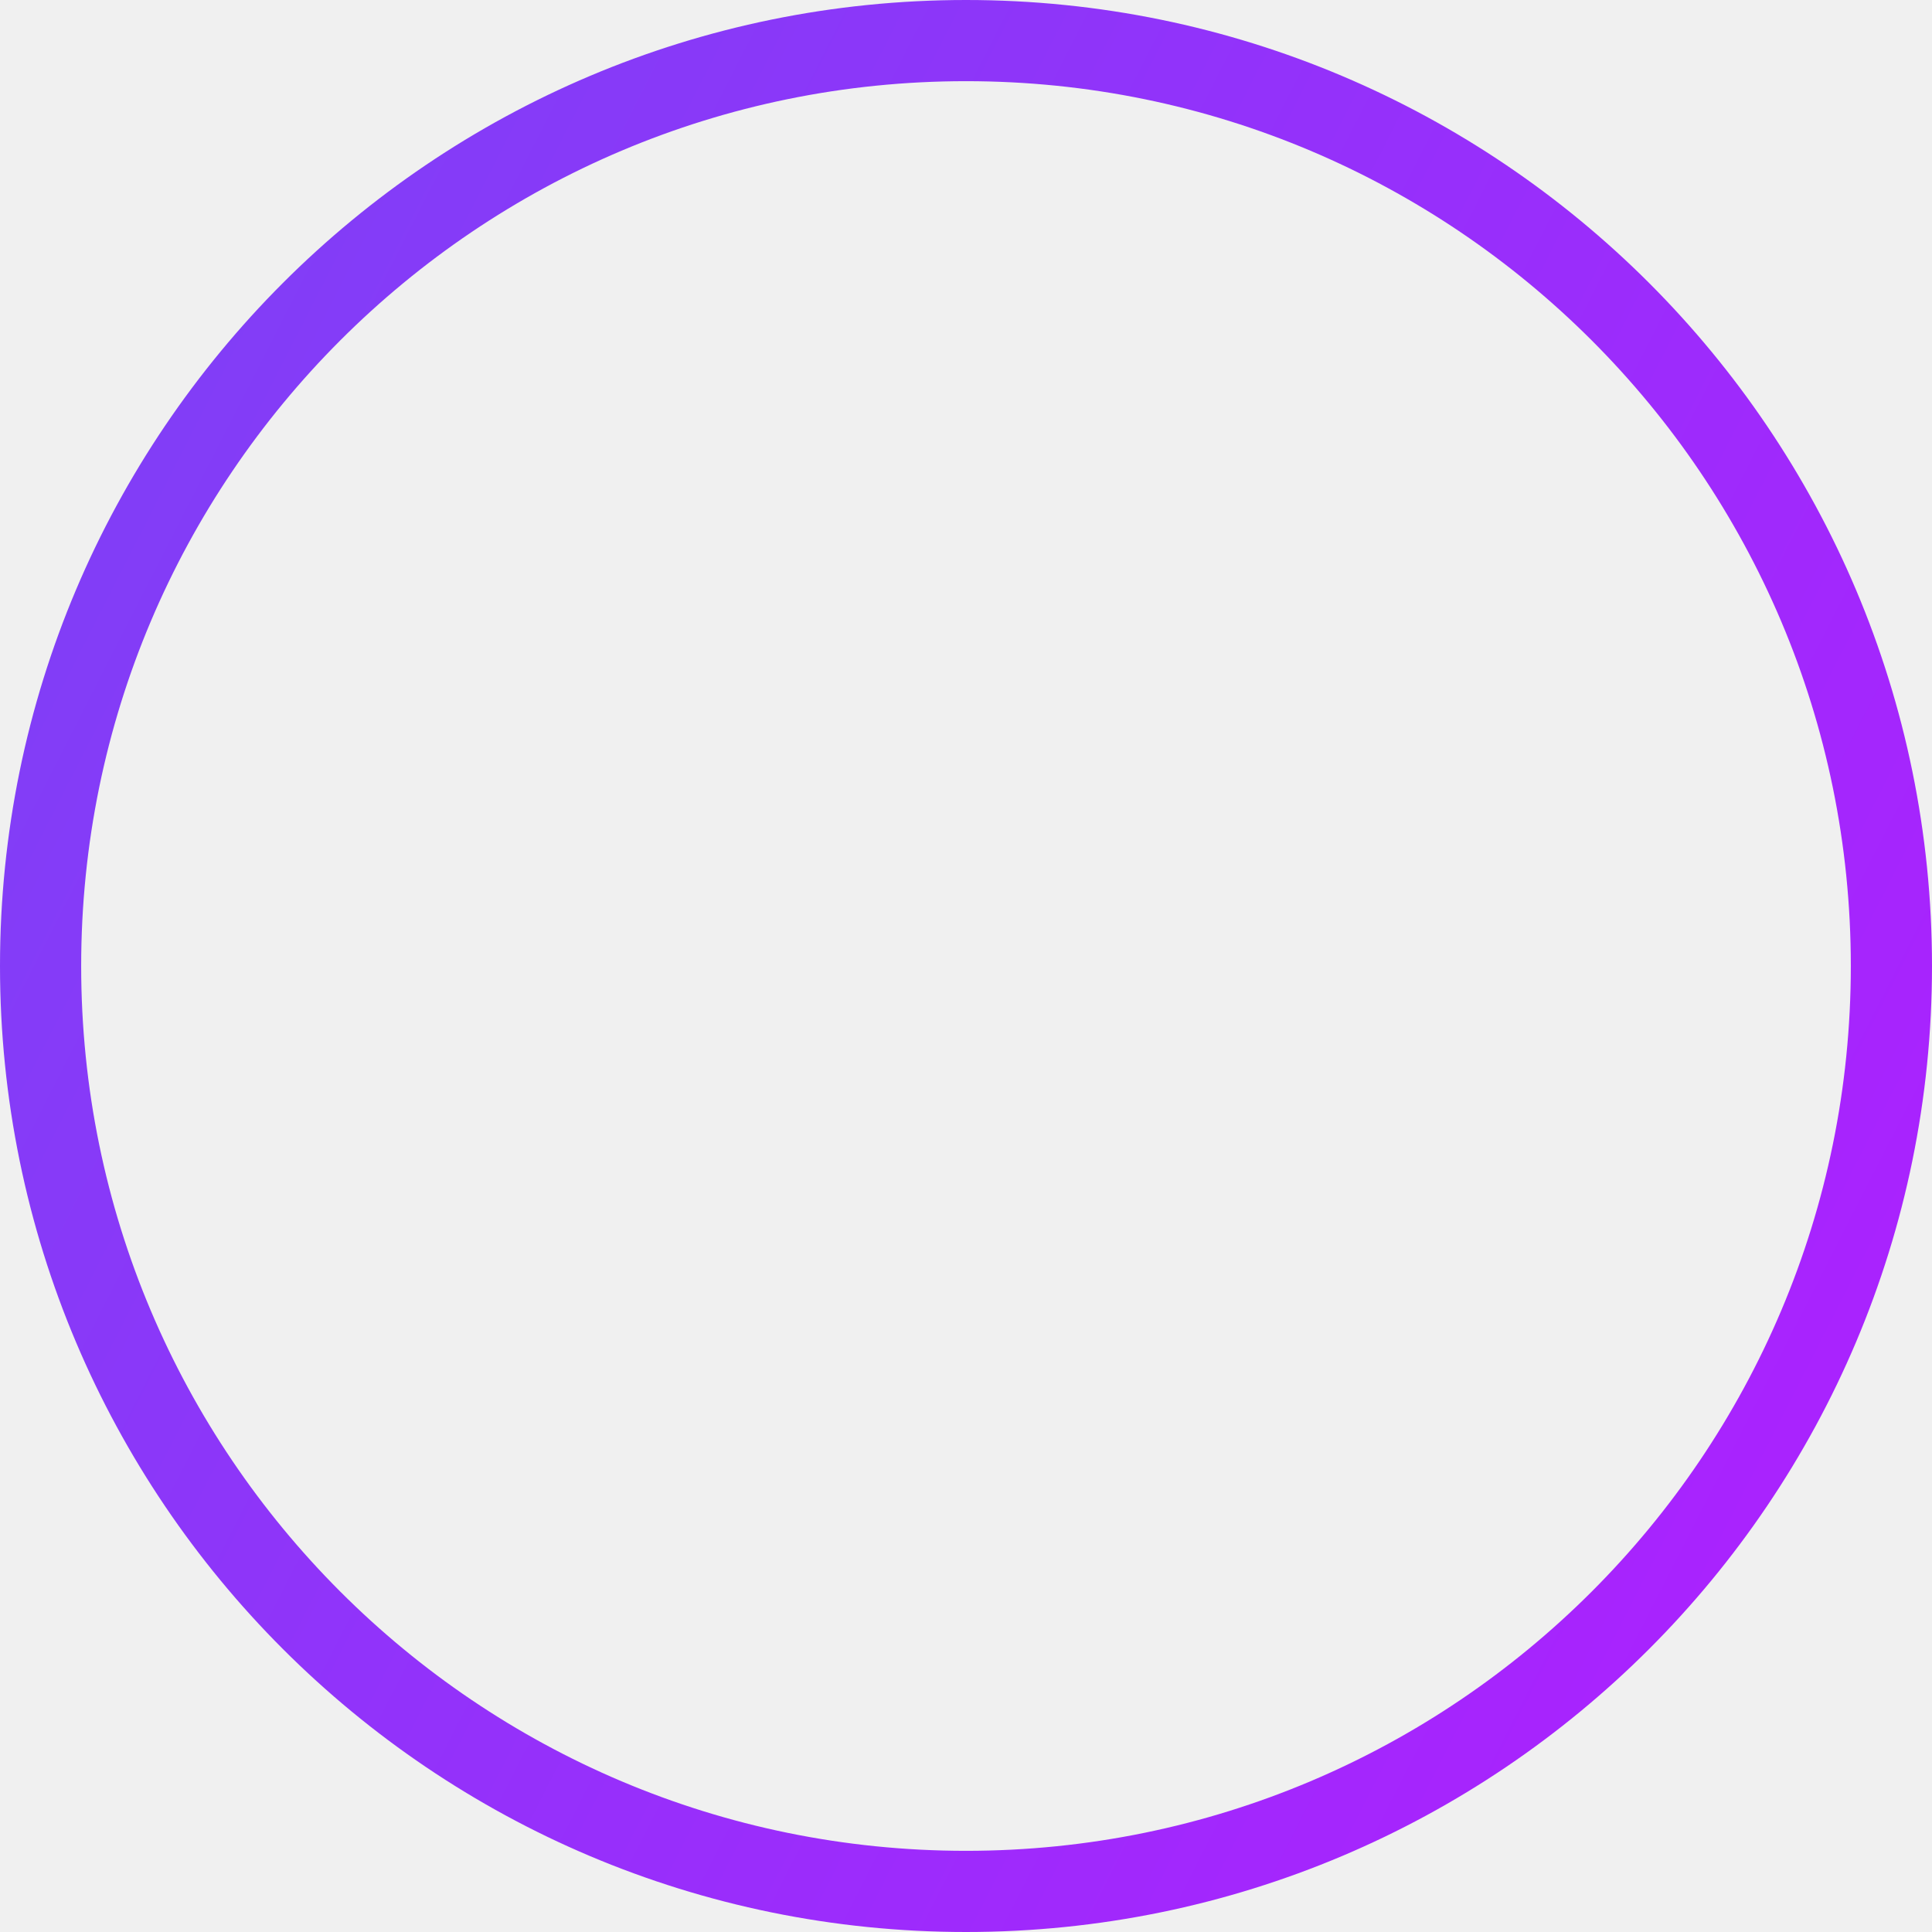
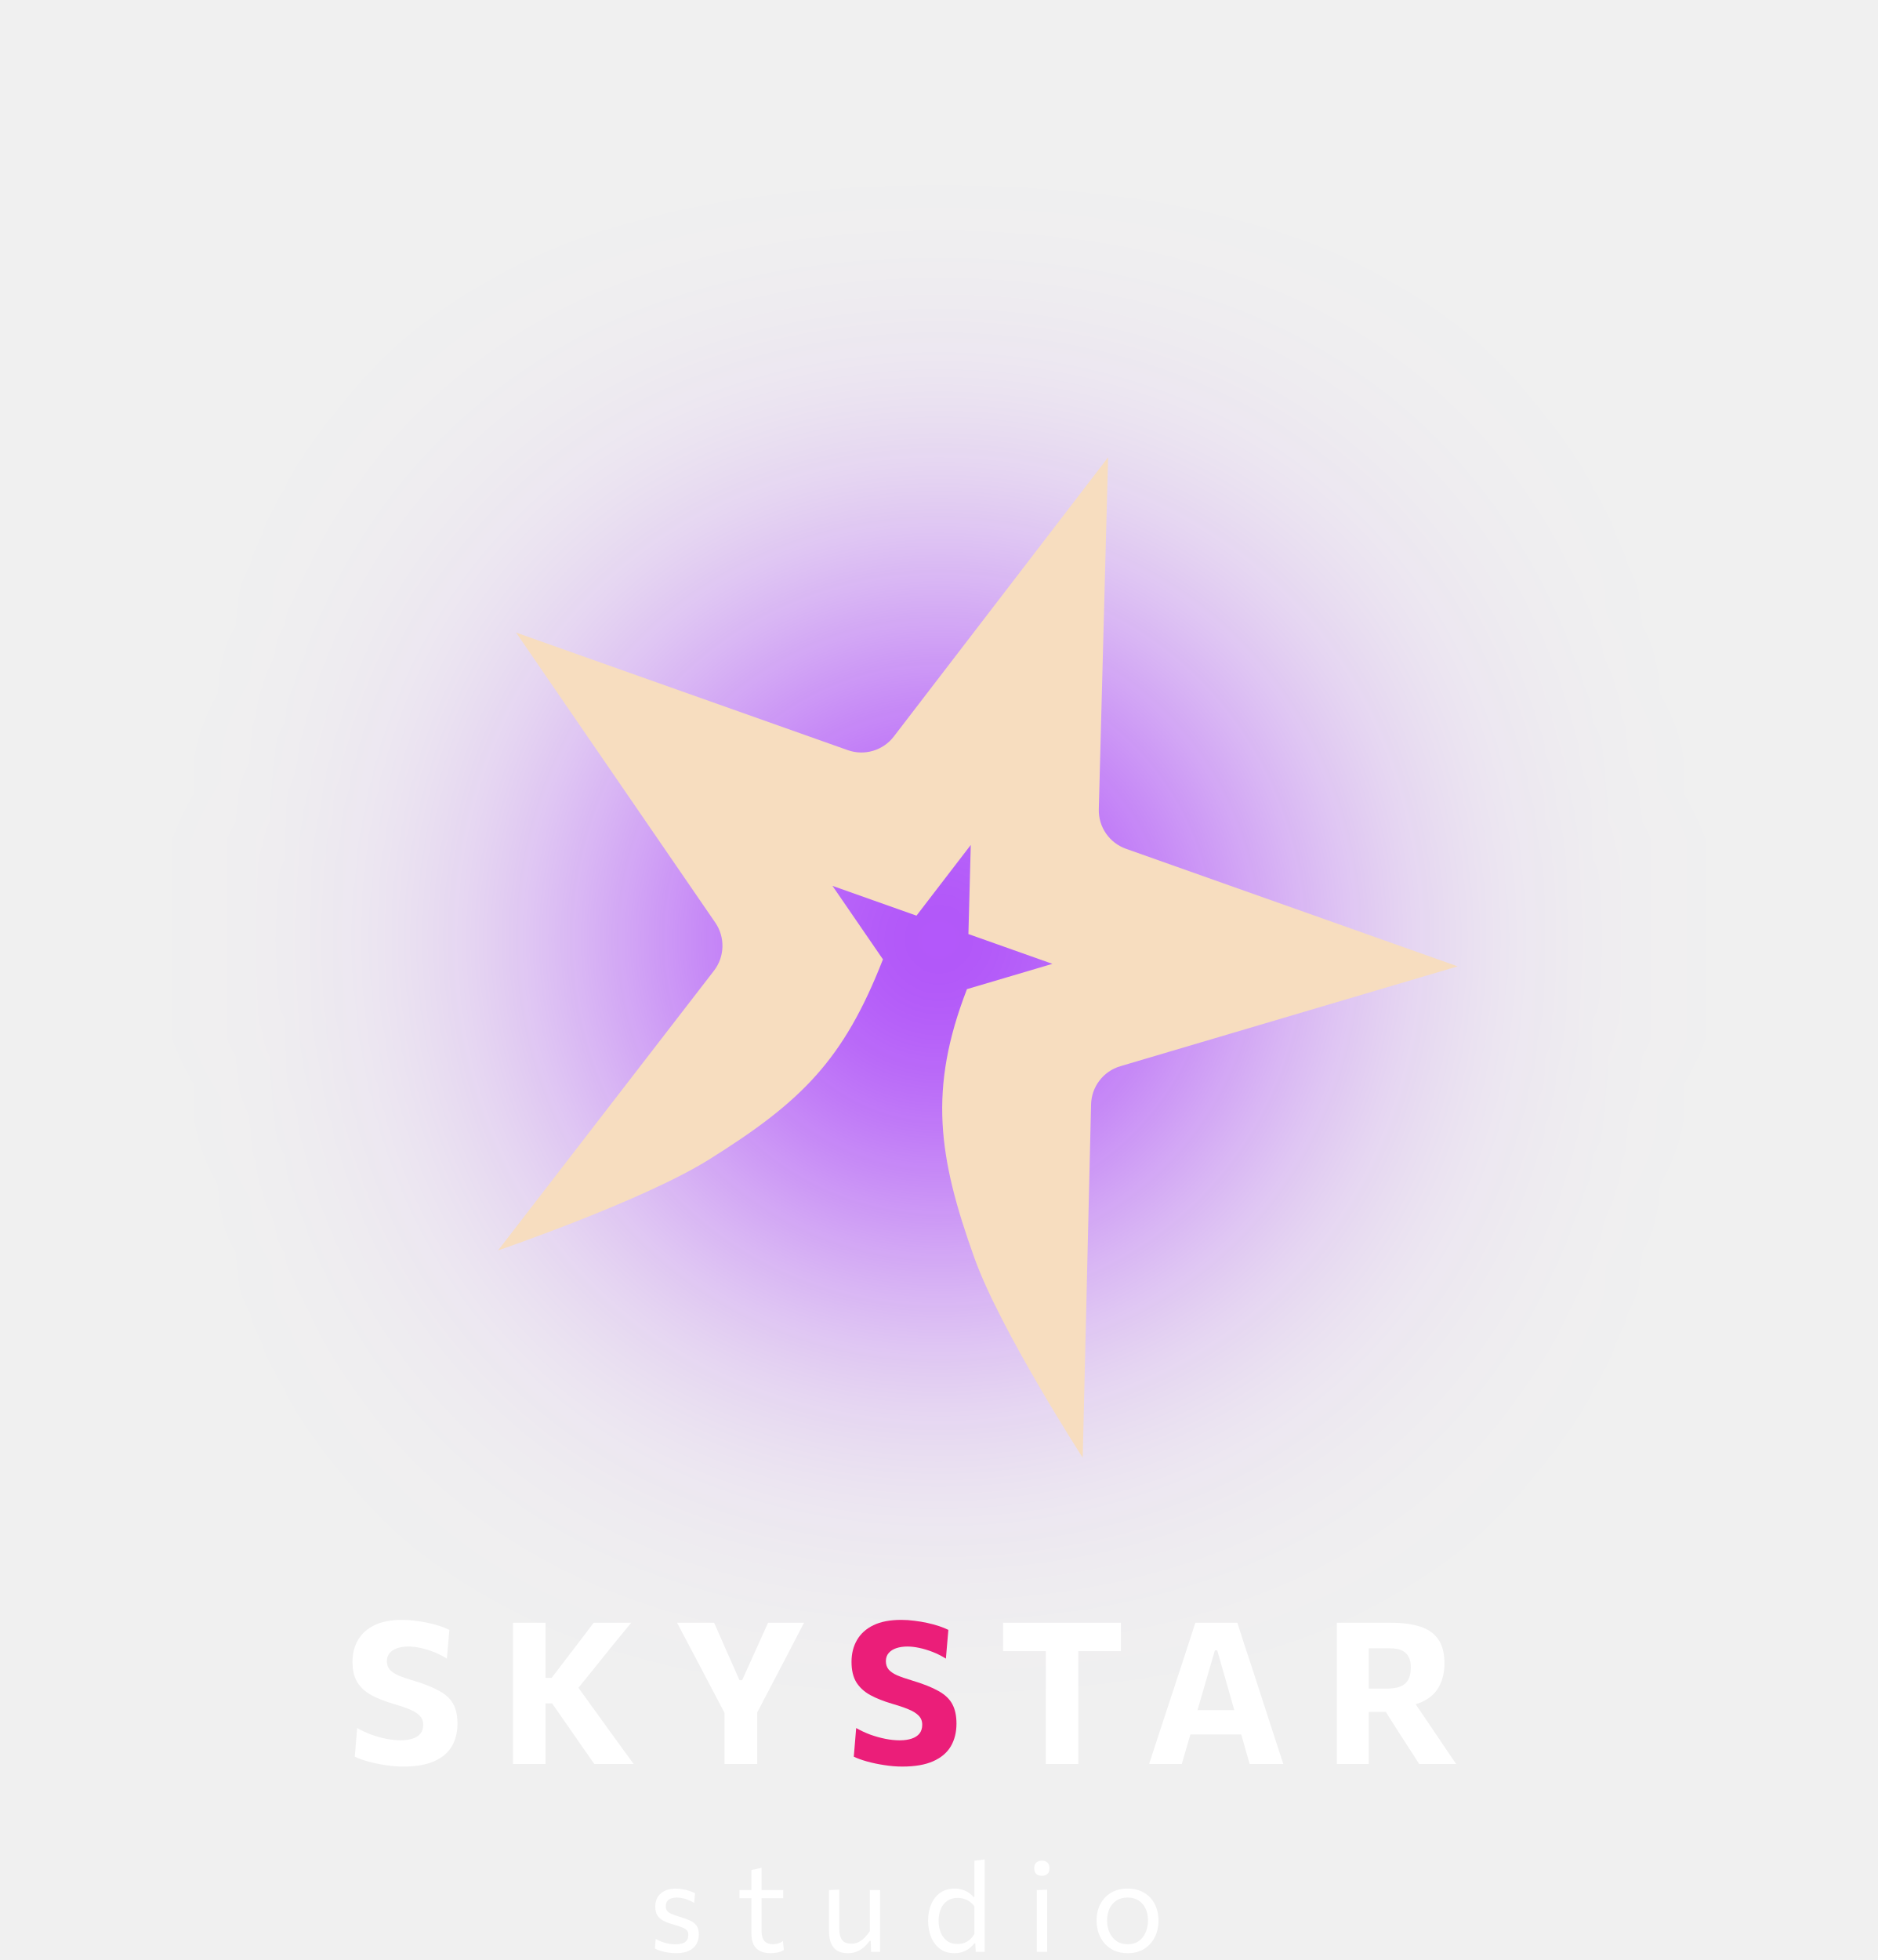
- <svg xmlns="http://www.w3.org/2000/svg" width="238" height="238" viewBox="0 0 238 238" fill="none">
-   <circle cx="119" cy="119" r="114" stroke="url(#paint0_linear)" stroke-width="10" />
+ <svg xmlns="http://www.w3.org/2000/svg" width="230" height="240" viewBox="0 0 230 240" fill="none">
+   <g filter="url(#filter0_f)">
+     <circle cx="115" cy="115" r="35" fill="#8F00FF" />
+   </g>
+   <path fill-rule="evenodd" clip-rule="evenodd" d="M134.58 99.087L135.719 56L109.472 90.188C108.153 91.906 105.877 92.58 103.836 91.856L63.21 77.458L87.608 112.977C88.837 114.767 88.771 117.145 87.444 118.864L61 153.112L61.003 153.111C61.001 153.111 61 153.112 61 153.112L61.003 153.111C61.272 153.019 78.829 146.993 86.863 141.97C98.195 134.886 103.323 129.798 108.142 117.473L101.961 108.474L112.251 112.121L118.899 103.462L118.61 114.375L128.9 118.022L118.432 121.119C113.694 133.355 114.898 141.666 119.353 154.063C122.519 162.875 132.57 178.43 132.61 178.491L133.634 135.234C133.686 133.063 135.132 131.174 137.214 130.558L178.534 118.33L137.908 103.932C135.866 103.208 134.523 101.252 134.58 99.087Z" fill="#F7DDBF" />
+   <path d="M49.397 216.315C48.678 216.315 47.938 216.255 47.178 216.133C46.426 216.02 45.718 215.871 45.055 215.685C44.4 215.499 43.866 215.305 43.454 215.102L43.745 211.597C44.303 211.913 44.885 212.183 45.492 212.41C46.106 212.628 46.717 212.798 47.323 212.919C47.938 213.041 48.524 213.101 49.082 213.101C49.64 213.101 50.125 213.032 50.537 212.895C50.95 212.758 51.269 212.551 51.495 212.276C51.722 211.993 51.835 211.63 51.835 211.185C51.835 210.732 51.686 210.36 51.386 210.069C51.095 209.77 50.675 209.511 50.125 209.293C49.575 209.066 48.92 208.844 48.16 208.626C47.109 208.318 46.211 207.963 45.467 207.558C44.724 207.146 44.154 206.62 43.757 205.981C43.369 205.335 43.175 204.506 43.175 203.495C43.175 202.484 43.397 201.595 43.842 200.827C44.287 200.05 44.958 199.444 45.856 199.007C46.753 198.571 47.889 198.352 49.264 198.352C49.806 198.352 50.347 198.389 50.889 198.462C51.431 198.526 51.956 198.615 52.466 198.728C52.983 198.842 53.46 198.971 53.897 199.116C54.334 199.262 54.714 199.416 55.037 199.577L54.734 203.095C54.217 202.771 53.679 202.5 53.121 202.282C52.563 202.064 52.017 201.898 51.483 201.785C50.95 201.672 50.465 201.615 50.028 201.615C49.535 201.615 49.086 201.68 48.682 201.809C48.285 201.938 47.97 202.137 47.736 202.403C47.501 202.67 47.384 203.006 47.384 203.41C47.384 203.806 47.493 204.142 47.711 204.417C47.938 204.684 48.281 204.922 48.742 205.132C49.211 205.335 49.814 205.545 50.55 205.763C51.932 206.176 53.024 206.608 53.824 207.061C54.625 207.506 55.191 208.043 55.522 208.674C55.862 209.305 56.032 210.097 56.032 211.051C56.032 212.111 55.801 213.036 55.34 213.829C54.88 214.613 54.16 215.224 53.181 215.66C52.203 216.097 50.942 216.315 49.397 216.315ZM72.796 216C72.262 215.232 71.757 214.512 71.28 213.841C70.811 213.162 70.35 212.495 69.897 211.84L67.617 208.577H66.501V205.448H67.569L69.606 202.779C70.091 202.149 70.572 201.522 71.049 200.899C71.527 200.269 72.081 199.537 72.711 198.704H77.308C76.556 199.618 75.82 200.515 75.101 201.397C74.389 202.278 73.673 203.168 72.954 204.065L70.213 207.449L70.14 205.69L73.184 209.899C73.653 210.546 74.154 211.241 74.688 211.985C75.23 212.729 75.755 213.453 76.265 214.156C76.774 214.86 77.223 215.474 77.611 216H72.796ZM62.838 216C62.838 215.07 62.838 214.169 62.838 213.295C62.838 212.422 62.838 211.444 62.838 210.36V204.49C62.838 203.374 62.838 202.367 62.838 201.47C62.838 200.572 62.838 199.65 62.838 198.704H66.817C66.817 199.65 66.817 200.572 66.817 201.47C66.817 202.367 66.817 203.374 66.817 204.49V210.36C66.817 211.444 66.817 212.422 66.817 213.295C66.817 214.169 66.817 215.07 66.817 216H62.838ZM88.824 209.899L85.258 203.119C84.87 202.383 84.498 201.68 84.142 201.009C83.795 200.337 83.391 199.569 82.93 198.704H87.466C87.765 199.375 88.02 199.953 88.23 200.439C88.44 200.916 88.638 201.368 88.824 201.797C89.018 202.226 89.229 202.699 89.455 203.216L90.571 205.739H90.898L92.002 203.289C92.253 202.747 92.475 202.254 92.669 201.809C92.871 201.364 93.082 200.899 93.3 200.414C93.518 199.929 93.777 199.359 94.076 198.704H98.479C98.091 199.448 97.703 200.192 97.315 200.936C96.927 201.672 96.55 202.395 96.187 203.107L92.633 209.899H88.824ZM88.739 216C88.739 215.07 88.739 214.169 88.739 213.295C88.739 212.422 88.739 211.444 88.739 210.36V206.539H92.742V210.36C92.742 211.444 92.742 212.422 92.742 213.295C92.742 214.169 92.742 215.07 92.742 216H88.739ZM128.092 216C128.092 215.07 128.092 214.169 128.092 213.295C128.092 212.422 128.092 211.444 128.092 210.36V205.12C128.092 204.004 128.092 202.998 128.092 202.1C128.092 201.203 128.092 200.281 128.092 199.335L129.596 202.185H127.303C126.39 202.185 125.581 202.185 124.878 202.185C124.174 202.185 123.503 202.185 122.864 202.185V198.704H137.286V202.185C136.655 202.185 135.988 202.185 135.284 202.185C134.581 202.185 133.768 202.185 132.846 202.185H130.554L132.07 199.335C132.07 200.281 132.07 201.203 132.07 202.1C132.07 202.998 132.07 204.004 132.07 205.12V210.36C132.07 211.444 132.07 212.422 132.07 213.295C132.07 214.169 132.07 215.07 132.07 216H128.092ZM140.743 216C141.05 215.07 141.37 214.092 141.701 213.065C142.041 212.038 142.36 211.064 142.659 210.142L144.612 204.211C144.96 203.135 145.275 202.169 145.558 201.312C145.841 200.447 146.124 199.577 146.407 198.704H151.55C151.841 199.61 152.124 200.491 152.399 201.348C152.682 202.205 152.997 203.159 153.345 204.211L155.273 210.154C155.589 211.108 155.908 212.09 156.232 213.101C156.563 214.112 156.878 215.078 157.178 216H153.054C152.795 215.078 152.528 214.136 152.253 213.174C151.978 212.204 151.716 211.286 151.465 210.421L149.088 202.088H148.797L146.395 210.336C146.136 211.233 145.861 212.175 145.57 213.162C145.287 214.14 145.012 215.086 144.745 216H140.743ZM144.915 212.386L145.34 209.402H153.066L153.406 212.386H144.915ZM163.733 216C163.733 215.07 163.733 214.169 163.733 213.295C163.733 212.422 163.733 211.444 163.733 210.36V204.49C163.733 203.374 163.733 202.367 163.733 201.47C163.733 200.572 163.733 199.65 163.733 198.704C164.259 198.704 164.878 198.704 165.589 198.704C166.309 198.704 167.077 198.704 167.894 198.704C168.71 198.704 169.535 198.704 170.368 198.704C171.775 198.704 172.963 198.862 173.934 199.177C174.912 199.484 175.652 200.002 176.153 200.73C176.663 201.457 176.918 202.448 176.918 203.701C176.918 204.696 176.719 205.589 176.323 206.382C175.935 207.174 175.308 207.801 174.443 208.262C173.578 208.723 172.446 208.953 171.047 208.953L172.587 207.498L174.941 210.966C175.304 211.5 175.693 212.074 176.105 212.689C176.517 213.295 176.918 213.89 177.306 214.472C177.702 215.046 178.05 215.555 178.349 216H173.825C173.388 215.321 172.968 214.67 172.563 214.047C172.159 213.425 171.767 212.818 171.387 212.228L168.585 207.813L170.95 209.62H166.935V206.77H169.822C170.469 206.77 171.011 206.693 171.447 206.539C171.892 206.378 172.228 206.107 172.454 205.727C172.68 205.347 172.794 204.825 172.794 204.162C172.794 203.669 172.721 203.273 172.575 202.973C172.43 202.666 172.232 202.428 171.981 202.258C171.738 202.088 171.464 201.975 171.156 201.918C170.857 201.862 170.554 201.833 170.247 201.833H164.813L167.651 199.335C167.651 200.313 167.651 201.251 167.651 202.149C167.651 203.038 167.651 204.029 167.651 205.12V210.36C167.651 211.444 167.651 212.422 167.651 213.295C167.651 214.169 167.651 215.07 167.651 216H163.733Z" fill="white" />
+   <path d="M110.515 216.315C109.795 216.315 109.055 216.255 108.295 216.133C107.543 216.02 106.836 215.871 106.173 215.685C105.518 215.499 104.984 215.305 104.572 215.102L104.863 211.597C105.421 211.913 106.003 212.183 106.609 212.41C107.224 212.628 107.834 212.798 108.441 212.919C109.055 213.041 109.642 213.101 110.2 213.101C110.757 213.101 111.243 213.032 111.655 212.895C112.067 212.758 112.387 212.551 112.613 212.276C112.84 211.993 112.953 211.63 112.953 211.185C112.953 210.732 112.803 210.36 112.504 210.069C112.213 209.77 111.792 209.511 111.243 209.293C110.693 209.066 110.038 208.844 109.278 208.626C108.227 208.318 107.329 207.963 106.585 207.558C105.841 207.146 105.271 206.62 104.875 205.981C104.487 205.335 104.293 204.506 104.293 203.495C104.293 202.484 104.515 201.595 104.96 200.827C105.405 200.05 106.076 199.444 106.973 199.007C107.871 198.571 109.007 198.352 110.381 198.352C110.923 198.352 111.465 198.389 112.007 198.462C112.548 198.526 113.074 198.615 113.584 198.728C114.101 198.842 114.578 198.971 115.015 199.116C115.451 199.262 115.831 199.416 116.155 199.577L115.852 203.095C115.334 202.771 114.796 202.5 114.238 202.282C113.681 202.064 113.135 201.898 112.601 201.785C112.067 201.672 111.582 201.615 111.146 201.615C110.652 201.615 110.204 201.68 109.799 201.809C109.403 201.938 109.088 202.137 108.853 202.403C108.619 202.67 108.501 203.006 108.501 203.41C108.501 203.806 108.611 204.142 108.829 204.417C109.055 204.684 109.399 204.922 109.86 205.132C110.329 205.335 110.931 205.545 111.667 205.763C113.05 206.176 114.141 206.608 114.942 207.061C115.742 207.506 116.308 208.043 116.64 208.674C116.98 209.305 117.149 210.097 117.149 211.051C117.149 212.111 116.919 213.036 116.458 213.829C115.997 214.613 115.278 215.224 114.299 215.66C113.321 216.097 112.059 216.315 110.515 216.315Z" fill="#EB1E79" />
+   <path d="M82.787 239.168C82.472 239.168 82.155 239.142 81.834 239.091C81.519 239.041 81.222 238.975 80.942 238.893C80.663 238.807 80.419 238.71 80.21 238.604L80.31 237.422C80.543 237.554 80.793 237.671 81.057 237.773C81.326 237.869 81.603 237.945 81.888 238.001C82.177 238.052 82.467 238.078 82.757 238.078C83.036 238.078 83.293 238.047 83.527 237.986C83.766 237.92 83.954 237.803 84.091 237.635C84.233 237.463 84.305 237.213 84.305 236.888C84.305 236.675 84.244 236.499 84.122 236.362C84 236.225 83.794 236.1 83.504 235.989C83.219 235.877 82.833 235.752 82.345 235.615C81.944 235.503 81.585 235.366 81.27 235.203C80.955 235.041 80.706 234.822 80.523 234.548C80.345 234.273 80.256 233.915 80.256 233.473C80.256 232.787 80.48 232.248 80.927 231.856C81.379 231.46 81.987 231.262 82.749 231.262C83.064 231.262 83.369 231.29 83.664 231.346C83.959 231.396 84.231 231.465 84.48 231.551C84.729 231.638 84.945 231.729 85.128 231.826L85.021 233.008C84.777 232.855 84.526 232.731 84.266 232.634C84.007 232.532 83.758 232.461 83.519 232.421C83.28 232.375 83.07 232.352 82.886 232.352C82.678 232.352 82.47 232.382 82.261 232.443C82.058 232.499 81.888 232.606 81.751 232.764C81.613 232.916 81.545 233.137 81.545 233.427C81.545 233.635 81.593 233.811 81.689 233.953C81.786 234.095 81.954 234.222 82.193 234.334C82.432 234.446 82.762 234.563 83.184 234.685C83.687 234.832 84.117 234.987 84.472 235.15C84.833 235.307 85.11 235.516 85.303 235.775C85.496 236.034 85.593 236.393 85.593 236.85C85.593 237.292 85.496 237.689 85.303 238.039C85.11 238.385 84.808 238.659 84.396 238.863C83.984 239.066 83.448 239.168 82.787 239.168ZM94.378 239.168C93.875 239.168 93.448 239.081 93.097 238.909C92.746 238.731 92.48 238.464 92.297 238.108C92.119 237.747 92.03 237.287 92.03 236.728C92.03 236.286 92.03 235.849 92.03 235.417C92.03 234.98 92.03 234.553 92.03 234.136C92.03 233.714 92.03 233.31 92.03 232.924C92.03 232.532 92.03 232.159 92.03 231.803C92.03 231.285 92.03 230.804 92.03 230.362C92.03 229.92 92.03 229.46 92.03 228.982L93.272 228.708C93.272 229.084 93.272 229.432 93.272 229.752C93.272 230.072 93.272 230.395 93.272 230.72C93.272 231.046 93.272 231.407 93.272 231.803V236.431C93.272 236.975 93.387 237.384 93.616 237.658C93.849 237.933 94.205 238.07 94.683 238.07C94.871 238.07 95.077 238.039 95.3 237.978C95.524 237.912 95.722 237.811 95.895 237.673L96.002 238.779C95.9 238.855 95.763 238.924 95.59 238.985C95.417 239.041 95.227 239.084 95.018 239.114C94.81 239.15 94.597 239.168 94.378 239.168ZM90.574 232.436V231.437H95.926V232.436C95.417 232.436 94.904 232.436 94.386 232.436C93.872 232.436 93.372 232.436 92.884 232.436H92.365H90.574ZM103.857 239.168C103.054 239.168 102.467 238.936 102.096 238.474C101.725 238.011 101.539 237.341 101.539 236.461C101.539 236.126 101.539 235.836 101.539 235.592C101.539 235.343 101.539 235.099 101.539 234.86C101.539 234.408 101.539 233.994 101.539 233.618C101.539 233.236 101.539 232.87 101.539 232.52C101.539 232.169 101.539 231.808 101.539 231.437L102.797 231.384C102.797 231.943 102.797 232.492 102.797 233.03C102.797 233.569 102.797 234.136 102.797 234.731V236.164C102.797 236.764 102.906 237.221 103.125 237.536C103.344 237.846 103.732 238.001 104.291 238.001C104.617 238.001 104.914 237.933 105.183 237.795C105.453 237.653 105.699 237.468 105.923 237.239C106.147 237.01 106.35 236.756 106.533 236.476V234.731C106.533 234.136 106.533 233.577 106.533 233.053C106.533 232.53 106.533 231.991 106.533 231.437H107.791C107.791 231.991 107.791 232.535 107.791 233.069C107.791 233.602 107.791 234.199 107.791 234.86V235.661C107.791 236.286 107.791 236.858 107.791 237.376C107.791 237.895 107.791 238.436 107.791 239H106.693L106.647 237.666H106.51C106.352 237.895 106.147 238.126 105.893 238.36C105.643 238.588 105.349 238.781 105.008 238.939C104.668 239.091 104.284 239.168 103.857 239.168ZM116.903 239.168C116.181 239.168 115.581 238.985 115.104 238.619C114.626 238.248 114.268 237.762 114.029 237.163C113.79 236.558 113.67 235.902 113.67 235.196C113.67 234.443 113.797 233.77 114.052 233.175C114.306 232.581 114.674 232.113 115.157 231.773C115.645 231.427 116.235 231.254 116.926 231.254C117.276 231.254 117.597 231.302 117.886 231.399C118.181 231.49 118.44 231.615 118.664 231.773C118.888 231.925 119.073 232.095 119.221 232.283H119.35V231.475C119.35 230.835 119.35 230.215 119.35 229.615C119.35 229.01 119.35 228.418 119.35 227.839L120.608 227.686C120.608 228.301 120.608 228.919 120.608 229.539C120.608 230.154 120.608 230.799 120.608 231.475V235.661C120.608 236.286 120.608 236.858 120.608 237.376C120.608 237.895 120.608 238.436 120.608 239H119.51L119.449 237.963H119.327C119.129 238.222 118.908 238.441 118.664 238.619C118.42 238.797 118.151 238.931 117.856 239.023C117.566 239.119 117.248 239.168 116.903 239.168ZM117.284 238.039C117.599 238.039 117.884 237.991 118.138 237.895C118.392 237.793 118.618 237.651 118.816 237.468C119.02 237.285 119.198 237.064 119.35 236.804V233.442C119.193 233.213 119.005 233.023 118.786 232.87C118.573 232.713 118.339 232.596 118.085 232.52C117.83 232.438 117.571 232.398 117.307 232.398C116.773 232.398 116.334 232.525 115.988 232.779C115.642 233.033 115.383 233.374 115.21 233.8C115.043 234.222 114.959 234.69 114.959 235.203C114.959 235.696 115.04 236.159 115.203 236.591C115.365 237.018 115.617 237.366 115.958 237.635C116.298 237.905 116.74 238.039 117.284 238.039ZM126.992 239C126.992 238.436 126.992 237.895 126.992 237.376C126.992 236.858 126.992 236.286 126.992 235.661V234.898C126.992 234.446 126.992 234.029 126.992 233.648C126.992 233.262 126.992 232.891 126.992 232.535C126.992 232.174 126.992 231.808 126.992 231.437L128.257 231.391C128.257 231.767 128.257 232.138 128.257 232.504C128.257 232.865 128.257 233.241 128.257 233.633C128.257 234.019 128.257 234.441 128.257 234.898V235.661C128.257 236.286 128.257 236.858 128.257 237.376C128.257 237.895 128.257 238.436 128.257 239H126.992ZM127.601 229.691C127.327 229.691 127.103 229.615 126.931 229.462C126.758 229.31 126.671 229.076 126.671 228.761C126.671 228.451 126.758 228.22 126.931 228.067C127.103 227.91 127.332 227.831 127.617 227.831C127.896 227.831 128.12 227.912 128.288 228.075C128.455 228.232 128.539 228.461 128.539 228.761C128.539 229.076 128.455 229.31 128.288 229.462C128.12 229.615 127.891 229.691 127.601 229.691ZM138.128 239.168C137.502 239.168 136.951 239.061 136.473 238.848C136.001 238.629 135.604 238.334 135.284 237.963C134.964 237.592 134.72 237.168 134.552 236.69C134.389 236.207 134.308 235.701 134.308 235.173C134.308 234.415 134.461 233.745 134.765 233.16C135.076 232.57 135.513 232.105 136.077 231.765C136.646 231.424 137.322 231.254 138.105 231.254C138.71 231.254 139.246 231.353 139.713 231.551C140.181 231.75 140.577 232.027 140.903 232.382C141.228 232.738 141.475 233.155 141.642 233.633C141.81 234.105 141.894 234.619 141.894 235.173C141.894 235.92 141.741 236.596 141.436 237.201C141.131 237.806 140.697 238.286 140.133 238.642C139.574 238.992 138.905 239.168 138.128 239.168ZM138.128 238.07C138.682 238.07 139.142 237.933 139.508 237.658C139.874 237.384 140.148 237.025 140.331 236.583C140.514 236.141 140.605 235.671 140.605 235.173C140.605 234.604 140.504 234.108 140.3 233.686C140.097 233.264 139.81 232.936 139.439 232.703C139.068 232.469 138.628 232.352 138.12 232.352C137.571 232.352 137.109 232.476 136.732 232.726C136.356 232.975 136.072 233.313 135.879 233.739C135.691 234.166 135.596 234.644 135.596 235.173C135.596 235.671 135.688 236.141 135.871 236.583C136.059 237.025 136.341 237.384 136.717 237.658C137.093 237.933 137.563 238.07 138.128 238.07Z" fill="white" />
  <defs>
-     <linearGradient id="paint0_linear" x1="0" y1="0" x2="285.191" y2="145.506" gradientUnits="userSpaceOnUse">
-       <stop stop-color="#7B42F6" />
-       <stop offset="1" stop-color="#B01EFF" />
-     </linearGradient>
+     <filter id="filter0_f" x="0" y="0" width="230" height="230" filterUnits="userSpaceOnUse" color-interpolation-filters="sRGB">
+       <feFlood flood-opacity="0" result="BackgroundImageFix" />
+       <feBlend mode="normal" in="SourceGraphic" in2="BackgroundImageFix" result="shape" />
+       <feGaussianBlur stdDeviation="40" result="effect1_foregroundBlur" />
+     </filter>
  </defs>
</svg>
